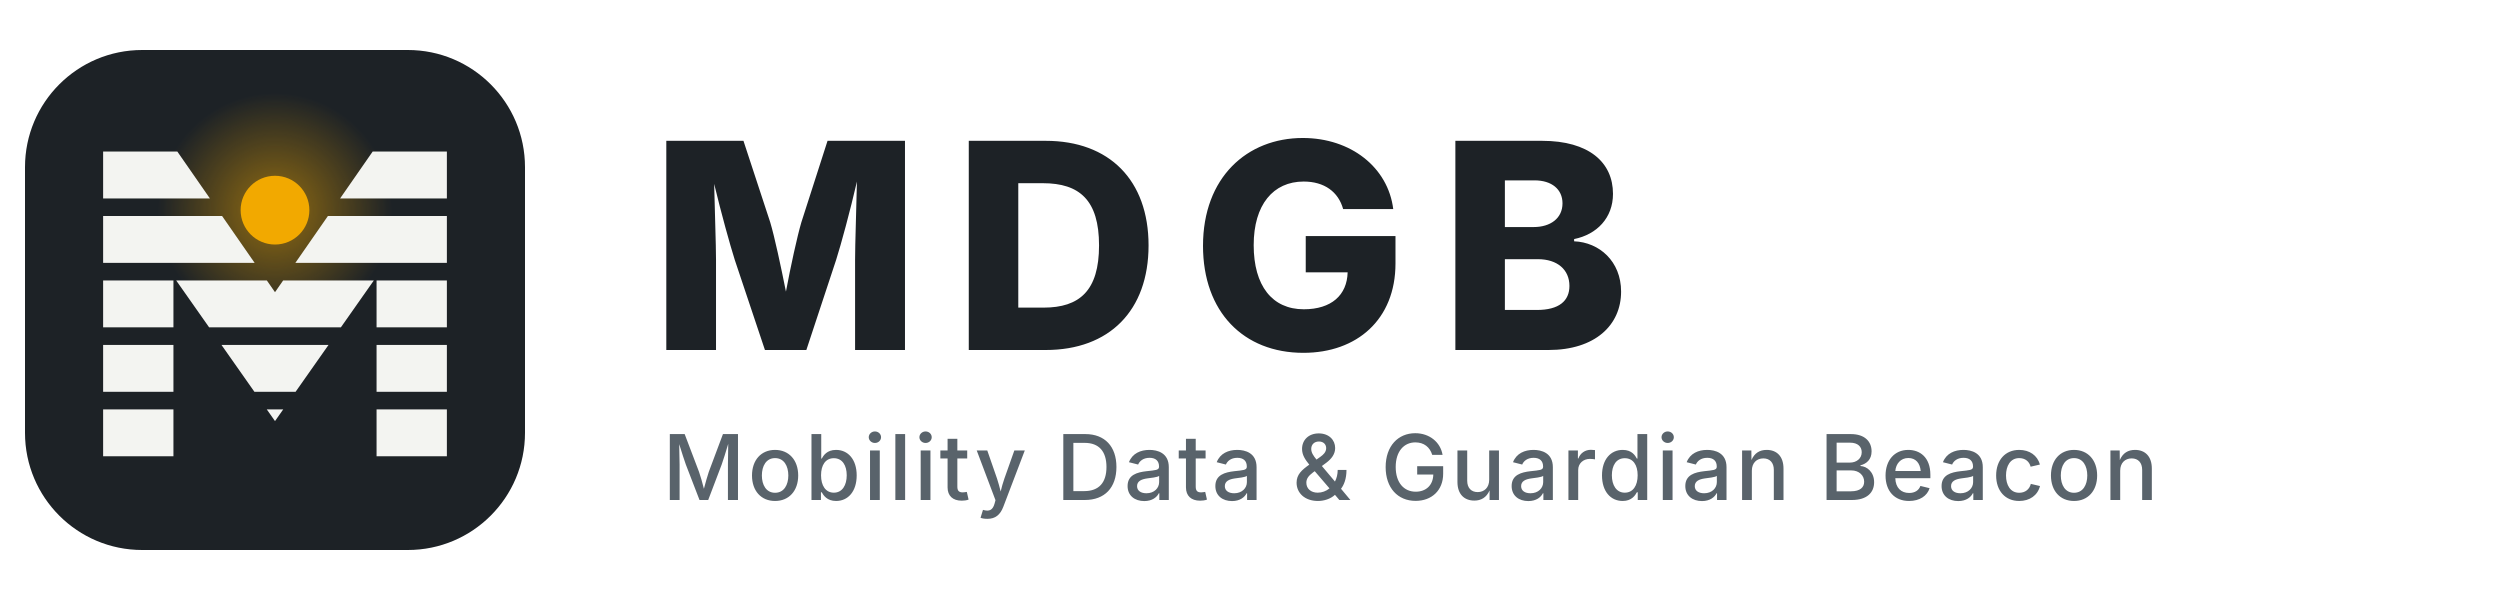
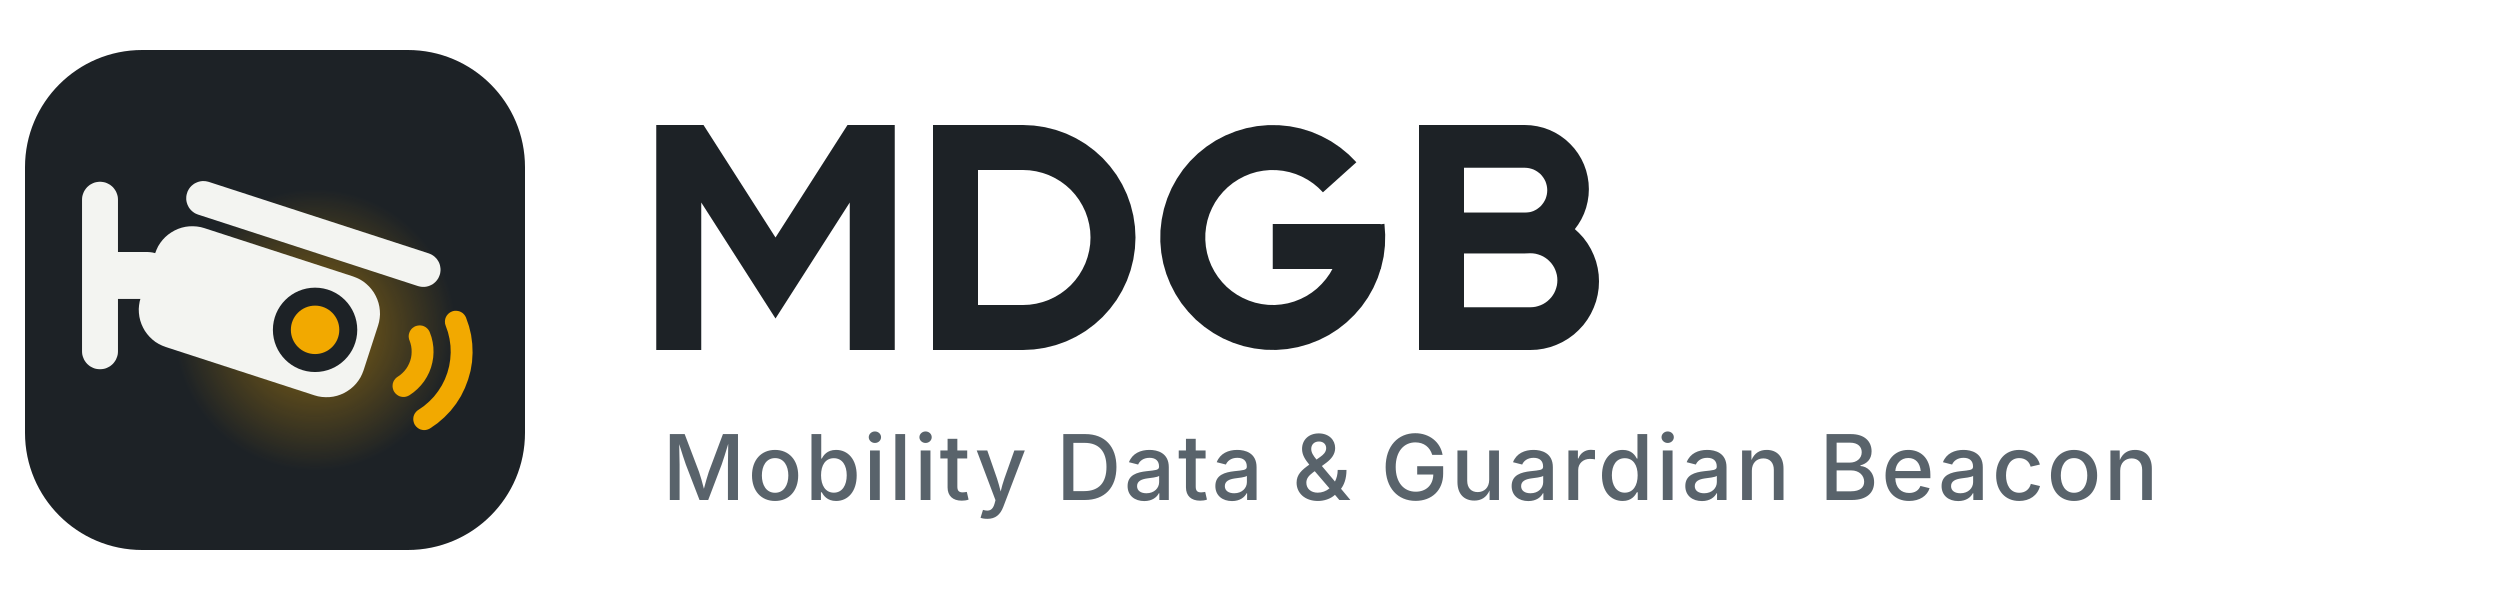
<svg xmlns="http://www.w3.org/2000/svg" viewBox="0 0 400 96" width="400" height="96" role="img" aria-label="MDGB, Mobility Data &amp; Guardian Beacon">
  <g transform="translate(4 8) scale(1.25)">
+     <rect width="64" height="64" rx="15" fill="#1d2226" />
    <defs>
-       <clipPath id="lk-bands">
-         <rect x="0" y="13.0" width="64" height="6" />
-         <rect x="0" y="21.25" width="64" height="6" />
-         <rect x="0" y="29.5" width="64" height="6" />
-         <rect x="0" y="37.75" width="64" height="6" />
-         <rect x="0" y="46.0" width="64" height="6" />
-       </clipPath>
-       <radialGradient id="lk-glow" cx="32" cy="20.5" r="15" gradientUnits="userSpaceOnUse">
-         <stop offset="0" stop-color="#f2a900" stop-opacity=".55" />
+       <radialGradient id="lk-glow" cx="37.13" cy="35.82" r="18" gradientUnits="userSpaceOnUse">
+         <stop offset="0" stop-color="#f2a900" stop-opacity="0.5" />
        <stop offset="1" stop-color="#f2a900" stop-opacity="0" />
      </radialGradient>
    </defs>
-     <rect width="64" height="64" rx="15" fill="#1d2226" />
-     <circle cx="32" cy="20.5" r="15" fill="url(#lk-glow)" />
-     <polygon points="10,52 10,13 19.5,13 32,31 44.5,13 54,13 54,52 45,52 45,29 32,47.5 19,29 19,52" fill="#f3f4f1" clip-path="url(#lk-bands)" />
-     <circle cx="32" cy="20.5" r="4.4" fill="#f2a900" />
+     <circle cx="37.13" cy="35.82" r="18" fill="url(#lk-glow)" />
+     <path d="M9.6,16.86 9.83,16.88 10.05,16.91 10.27,16.96 10.48,17.04 10.68,17.14 10.88,17.25 11.06,17.39 11.23,17.54 11.38,17.71 11.51,17.89 11.63,18.08 11.72,18.28 11.8,18.5 11.86,18.72 11.89,18.94 11.9,19.16 11.9,38.56 11.89,38.79 11.86,39.01 11.8,39.23 11.72,39.44 11.63,39.65 11.51,39.84 11.38,40.02 11.23,40.19 11.06,40.34 10.88,40.48 10.68,40.59 10.48,40.69 10.27,40.77 10.05,40.82 9.83,40.85 9.6,40.86 9.6,40.86 9.37,40.85 9.15,40.82 8.93,40.77 8.72,40.69 8.52,40.59 8.32,40.48 8.14,40.34 7.97,40.19 7.82,40.02 7.69,39.84 7.57,39.65 7.48,39.44 7.4,39.23 7.34,39.01 7.31,38.79 7.3,38.56 7.3,19.16 7.31,18.94 7.34,18.72 7.4,18.5 7.48,18.28 7.57,18.08 7.69,17.89 7.82,17.71 7.97,17.54 8.14,17.39 8.32,17.25 8.52,17.14 8.72,17.04 8.93,16.96 9.15,16.91 9.37,16.88 9.6,16.86Z" fill="#f3f4f1" />
+     <path d="M15.73,25.86 16.03,25.88 16.32,25.92 16.61,25.99 16.88,26.09 17.15,26.22 17.4,26.37 17.64,26.55 17.86,26.74 18.05,26.96 18.23,27.2 18.38,27.45 18.51,27.72 18.6,27.99 18.68,28.28 18.72,28.57 18.73,28.86 18.73,28.86 18.72,29.16 18.68,29.45 18.6,29.74 18.51,30.01 18.38,30.28 18.23,30.53 18.05,30.77 17.86,30.99 17.64,31.18 17.4,31.36 17.15,31.51 16.88,31.64 16.61,31.74 16.32,31.81 16.03,31.85 15.73,31.86 11.6,31.86 11.31,31.85 11.01,31.81 10.73,31.74 10.45,31.64 10.19,31.51 9.93,31.36 9.7,31.18 9.48,30.99 9.28,30.77 9.11,30.53 8.95,30.28 8.83,30.01 8.73,29.74 8.66,29.45 8.61,29.16 8.6,28.86 8.6,28.86 8.61,28.57 8.66,28.28 8.73,27.99 8.83,27.72 8.95,27.45 9.11,27.2 9.28,26.96 9.48,26.74 9.7,26.55 9.93,26.37 10.19,26.22 10.45,26.09 10.73,25.99 11.01,25.92 11.31,25.88 11.6,25.86Z" fill="#f3f4f1" />
+     <path d="M51.67,26.03 51.87,26.11 52.06,26.2 52.25,26.32 52.42,26.45 52.57,26.6 52.72,26.76 52.84,26.94 52.95,27.12 53.04,27.32 53.11,27.53 53.15,27.74 53.18,27.95 53.19,28.17 53.17,28.38 53.14,28.59 53.08,28.8 53.08,28.8 53,29 52.91,29.2 52.79,29.38 52.66,29.55 52.51,29.71 52.35,29.85 52.18,29.98 51.99,30.08 51.79,30.17 51.59,30.24 51.38,30.29 51.16,30.32 50.95,30.32 50.73,30.31 50.52,30.27 50.31,30.22 22.16,21.07 21.96,20.99 21.76,20.9 21.58,20.78 21.41,20.65 21.25,20.5 21.11,20.34 20.98,20.16 20.88,19.97 20.79,19.78 20.72,19.57 20.67,19.36 20.64,19.15 20.64,18.93 20.65,18.72 20.69,18.5 20.75,18.3 20.75,18.3 20.82,18.09 20.92,17.9 21.03,17.72 21.16,17.55 21.31,17.39 21.48,17.25 21.65,17.12 21.84,17.02 22.04,16.93 22.24,16.86 22.45,16.81 22.67,16.78 22.88,16.78 23.1,16.79 23.31,16.83 23.52,16.88Z" fill="#f3f4f1" />
+     <path d="M41.98,28.98 42.44,29.16 42.88,29.37 43.3,29.63 43.68,29.93 44.04,30.27 44.36,30.64 44.65,31.04 44.89,31.47 45.09,31.91 45.25,32.38 45.36,32.86 45.42,33.34 45.44,33.84 45.4,34.32 45.32,34.81 45.19,35.28 43.34,40.99 43.16,41.45 42.95,41.89 42.69,42.3 42.39,42.69 42.05,43.05 41.68,43.37 41.28,43.65 40.85,43.9 40.41,44.1 39.94,44.26 39.46,44.37 38.98,44.43 38.49,44.44 38,44.41 37.51,44.33 37.04,44.2 18.02,38.02 17.56,37.84 17.12,37.63 16.7,37.37 16.32,37.07 15.96,36.73 15.64,36.36 15.35,35.96 15.11,35.53 14.91,35.09 14.75,34.62 14.64,34.14 14.58,33.66 14.56,33.16 14.6,32.68 14.68,32.19 14.81,31.72 16.66,26.01 16.84,25.55 17.05,25.11 17.31,24.7 17.61,24.31 17.95,23.95 18.32,23.63 18.72,23.35 19.15,23.1 19.59,22.9 20.06,22.74 20.54,22.63 21.02,22.57 21.51,22.56 22,22.59 22.49,22.67 22.96,22.8Z" fill="#f3f4f1" />
+     <circle cx="37.13" cy="35.82" r="5.4" fill="#1d2226" />
+     <circle cx="37.13" cy="35.82" r="3.1" fill="#f2a900" />
+     <path d="M51.81,36.13 52.03,36.75 52.18,37.39 52.27,38.04 52.29,38.7 52.25,39.35 52.14,40 51.97,40.64 51.74,41.25 51.44,41.84 51.09,42.4 50.68,42.92 50.23,43.39 49.73,43.82 49.19,44.2 49.07,44.26 48.94,44.32 48.81,44.36 48.68,44.39 48.54,44.41 48.41,44.41 48.27,44.4 48.13,44.37 48,44.34 47.87,44.29 47.75,44.22 47.64,44.15 47.53,44.06 47.43,43.97 47.34,43.86 47.26,43.75 47.19,43.63 47.14,43.5 47.1,43.37 47.07,43.24 47.05,43.1 47.05,42.97 47.06,42.83 47.08,42.69 47.12,42.56 47.17,42.43 47.23,42.31 47.31,42.2 47.39,42.09 47.49,41.99 47.59,41.9 47.71,41.82 48.02,41.6 48.3,41.36 48.57,41.08 48.8,40.79 49,40.47 49.17,40.13 49.31,39.77 49.41,39.41 49.47,39.03 49.49,38.66 49.48,38.28 49.43,37.9 49.34,37.53 49.22,37.18 49.17,37.05 49.14,36.91 49.12,36.78 49.11,36.64 49.12,36.5 49.14,36.37 49.18,36.23 49.23,36.1 49.28,35.98 49.36,35.86 49.44,35.75 49.53,35.65 49.64,35.56 49.75,35.48 49.86,35.41 49.99,35.35 50.12,35.31 50.25,35.28 50.39,35.26 50.53,35.25 50.66,35.26 50.8,35.28 50.93,35.31 51.06,35.36 51.18,35.42 51.3,35.49 51.41,35.58 51.51,35.67 51.6,35.77 51.68,35.88 51.75,36Z" fill="#f2a900" />
+     <path d="M56.45,34.25 56.83,35.35 57.1,36.47 57.25,37.62 57.29,38.77 57.22,39.93 57.03,41.07 56.72,42.18 56.31,43.26 55.8,44.3 55.18,45.28 54.47,46.19 53.67,47.02 52.79,47.78 51.84,48.44 51.72,48.5 51.59,48.56 51.46,48.6 51.33,48.63 51.19,48.65 51.05,48.65 50.92,48.64 50.78,48.61 50.65,48.58 50.52,48.53 50.4,48.46 50.28,48.39 50.18,48.3 50.08,48.21 49.99,48.1 49.91,47.99 49.84,47.87 49.79,47.74 49.75,47.61 49.72,47.48 49.7,47.34 49.7,47.21 49.71,47.07 49.73,46.93 49.77,46.8 49.82,46.67 49.88,46.55 49.96,46.44 50.04,46.33 50.14,46.23 50.24,46.14 50.36,46.06 51.08,45.56 51.74,44.99 52.35,44.36 52.89,43.66 53.36,42.92 53.75,42.14 54.06,41.32 54.29,40.47 54.43,39.61 54.49,38.73 54.46,37.85 54.34,36.98 54.14,36.13 53.85,35.3 53.81,35.17 53.77,35.04 53.76,34.9 53.75,34.77 53.76,34.63 53.78,34.49 53.81,34.36 53.86,34.23 53.92,34.11 53.99,33.99 54.08,33.88 54.17,33.78 54.27,33.69 54.38,33.61 54.5,33.54 54.63,33.48 54.76,33.43 54.89,33.4 55.02,33.38 55.16,33.38 55.3,33.39 55.43,33.41 55.57,33.44 55.7,33.49 55.82,33.55 55.94,33.62 56.05,33.7 56.15,33.8 56.24,33.9 56.32,34.01 56.39,34.13Z" fill="#f2a900" />
  </g>
-   <text x="104" y="56" fill="#1d2226" font-family="Inter, 'Segoe UI', 'Helvetica Neue', Arial, sans-serif" font-size="46" font-weight="800" letter-spacing="5">MDGB</text>
+   <path d="M105,56 105,20 112.56,20 124.08,38 135.6,20 143.16,20 143.16,56 135.96,56 135.96,32.4 124.08,50.96 112.2,32.4 112.2,56Z" fill="#1d2226" />
+   <path d="M149.28,20 163.68,20 165.44,20.09 167.19,20.35 168.91,20.78 170.57,21.37 172.17,22.13 173.68,23.03 175.1,24.09 176.41,25.27 177.59,26.58 178.65,28 179.55,29.51 180.31,31.11 180.9,32.77 181.33,34.49 181.59,36.24 181.68,38 181.59,39.76 181.33,41.51 180.9,43.23 180.31,44.89 179.55,46.49 178.65,48 177.59,49.42 176.41,50.73 175.1,51.91 173.68,52.97 172.17,53.87 170.57,54.63 168.91,55.22 167.19,55.65 165.44,55.91 163.68,56 149.28,56ZM156.48,27.2 163.68,27.2 164.74,27.25 165.79,27.41 166.82,27.67 167.81,28.02 168.77,28.48 169.68,29.02 170.53,29.65 171.32,30.36 172.03,31.15 172.66,32 173.2,32.91 173.66,33.87 174.01,34.86 174.27,35.89 174.43,36.94 174.48,38 174.43,39.06 174.27,40.11 174.01,41.14 173.66,42.13 173.2,43.09 172.66,44 172.03,44.85 171.32,45.64 170.53,46.35 169.68,46.98 168.77,47.52 167.81,47.98 166.82,48.33 165.79,48.59 164.74,48.75 163.68,48.8 156.48,48.8Z" fill="#1d2226" fill-rule="evenodd" />
+   <path d="M221.51,35.81 221.63,37.56 221.59,39.32 221.38,41.07 220.99,42.78 220.44,44.46 219.73,46.07 218.87,47.6 217.86,49.04 216.71,50.37 215.44,51.59 214.06,52.68 212.57,53.63 211.01,54.42 209.37,55.06 207.67,55.54 205.94,55.85 204.19,55.99 202.43,55.96 200.68,55.75 198.96,55.38 197.29,54.84 195.67,54.14 194.13,53.28 192.69,52.28 191.34,51.15 190.12,49.88 189.02,48.51 188.07,47.03 187.26,45.46 186.61,43.83 186.12,42.14 185.8,40.41 185.65,38.66 185.67,36.9 185.87,35.15 186.23,33.43 186.76,31.75 187.45,30.13 188.3,28.59 189.29,27.13 190.42,25.78 191.68,24.55 193.05,23.45 194.52,22.48 196.08,21.67 197.71,21.01 199.4,20.51 201.12,20.18 202.88,20.02 204.64,20.03 206.39,20.21 208.11,20.56 209.79,21.08 211.41,21.77 212.96,22.6 214.42,23.59 215.78,24.71 217.02,25.96 211.67,30.77 210.92,30.02 210.11,29.35 209.23,28.76 208.3,28.26 207.33,27.85 206.32,27.54 205.29,27.33 204.24,27.22 203.18,27.21 202.13,27.31 201.09,27.5 200.08,27.8 199.1,28.2 198.17,28.69 197.28,29.27 196.46,29.93 195.71,30.67 195.03,31.48 194.43,32.35 193.93,33.28 193.51,34.25 193.19,35.26 192.98,36.29 192.86,37.34 192.85,38.39 192.94,39.45 193.13,40.48 193.42,41.5 193.81,42.48 194.3,43.42 194.87,44.3 195.53,45.13 196.26,45.89 197.07,46.57 197.94,47.17 198.86,47.68 199.83,48.1 200.83,48.43 201.86,48.65 202.91,48.78 203.97,48.8 205.02,48.71 206.06,48.53 207.08,48.24 208.06,47.85 209,47.38 209.89,46.81 210.72,46.16 211.48,45.42 212.17,44.62 212.78,43.76 213.3,42.84 213.72,41.87 214.05,40.87 214.28,39.84 214.41,38.79 214.44,37.74 214.36,36.68Z" fill="#1d2226" />
+   <path d="M203.64,35.84 220.92,35.84 220.92,43.04 203.64,43.04Z" fill="#1d2226" />
+   <path d="M227.04,20 243.96,20 244.97,20.05 245.96,20.2 246.94,20.44 247.89,20.78 248.8,21.21 249.66,21.73 250.47,22.33 251.21,23.01 251.89,23.75 252.49,24.56 253.01,25.42 253.44,26.33 253.78,27.28 254.02,28.26 254.17,29.25 254.22,30.26 254.17,31.27 254.02,32.26 253.78,33.24 253.44,34.19 253.01,35.1 252.49,35.96 251.89,36.77 251.21,37.51 250.47,38.19 249.66,38.79 248.8,39.31 247.89,39.74 246.94,40.08 245.96,40.32 244.97,40.47 243.96,40.52 227.04,40.52ZM234.24,26.84 243.96,26.84 244.31,26.86 244.66,26.91 245.01,27 245.34,27.11 245.66,27.27 245.96,27.45 246.24,27.66 246.51,27.89 246.74,28.16 246.95,28.44 247.13,28.74 247.29,29.06 247.4,29.39 247.49,29.74 247.54,30.09 247.56,30.44 247.54,30.79 247.49,31.14 247.4,31.49 247.29,31.82 247.13,32.14 246.95,32.44 246.74,32.72 246.51,32.99 246.24,33.22 245.96,33.43 245.66,33.61 245.34,33.77 245.01,33.88 244.66,33.97 244.31,34.02 243.96,34.04 234.24,34.04Z" fill="#1d2226" fill-rule="evenodd" />
+   <path d="M227.04,34.04 244.86,34.04 245.94,34.09 247,34.25 248.05,34.51 249.06,34.88 250.04,35.34 250.96,35.89 251.83,36.53 252.62,37.26 253.35,38.05 253.99,38.92 254.54,39.84 255,40.82 255.37,41.83 255.63,42.88 255.79,43.94 255.84,45.02 255.79,46.1 255.63,47.16 255.37,48.21 255,49.22 254.54,50.2 253.99,51.12 253.35,51.99 252.62,52.78 251.83,53.51 250.96,54.15 250.04,54.7 249.06,55.16 248.05,55.53 247,55.79 245.94,55.95 244.86,56 227.04,56ZM234.24,40.52 244.86,40.52 245.28,40.54 245.7,40.6 246.11,40.71 246.51,40.85 246.9,41.03 247.26,41.25 247.6,41.5 247.91,41.79 248.2,42.1 248.45,42.44 248.67,42.8 248.85,43.19 248.99,43.59 249.1,44 249.16,44.42 249.18,44.84 249.16,45.26 249.1,45.68 248.99,46.09 248.85,46.49 248.67,46.88 248.45,47.24 248.2,47.58 247.91,47.89 247.6,48.18 247.26,48.43 246.9,48.65 246.51,48.83 246.11,48.97 245.7,49.08 245.28,49.14 244.86,49.16 234.24,49.16Z" fill="#1d2226" fill-rule="evenodd" />
  <text x="106" y="80" fill="#59636b" font-family="Inter, 'Segoe UI', 'Helvetica Neue', Arial, sans-serif" font-size="14.5" font-weight="500" letter-spacing=".4">Mobility Data &amp; Guardian Beacon</text>
</svg>
